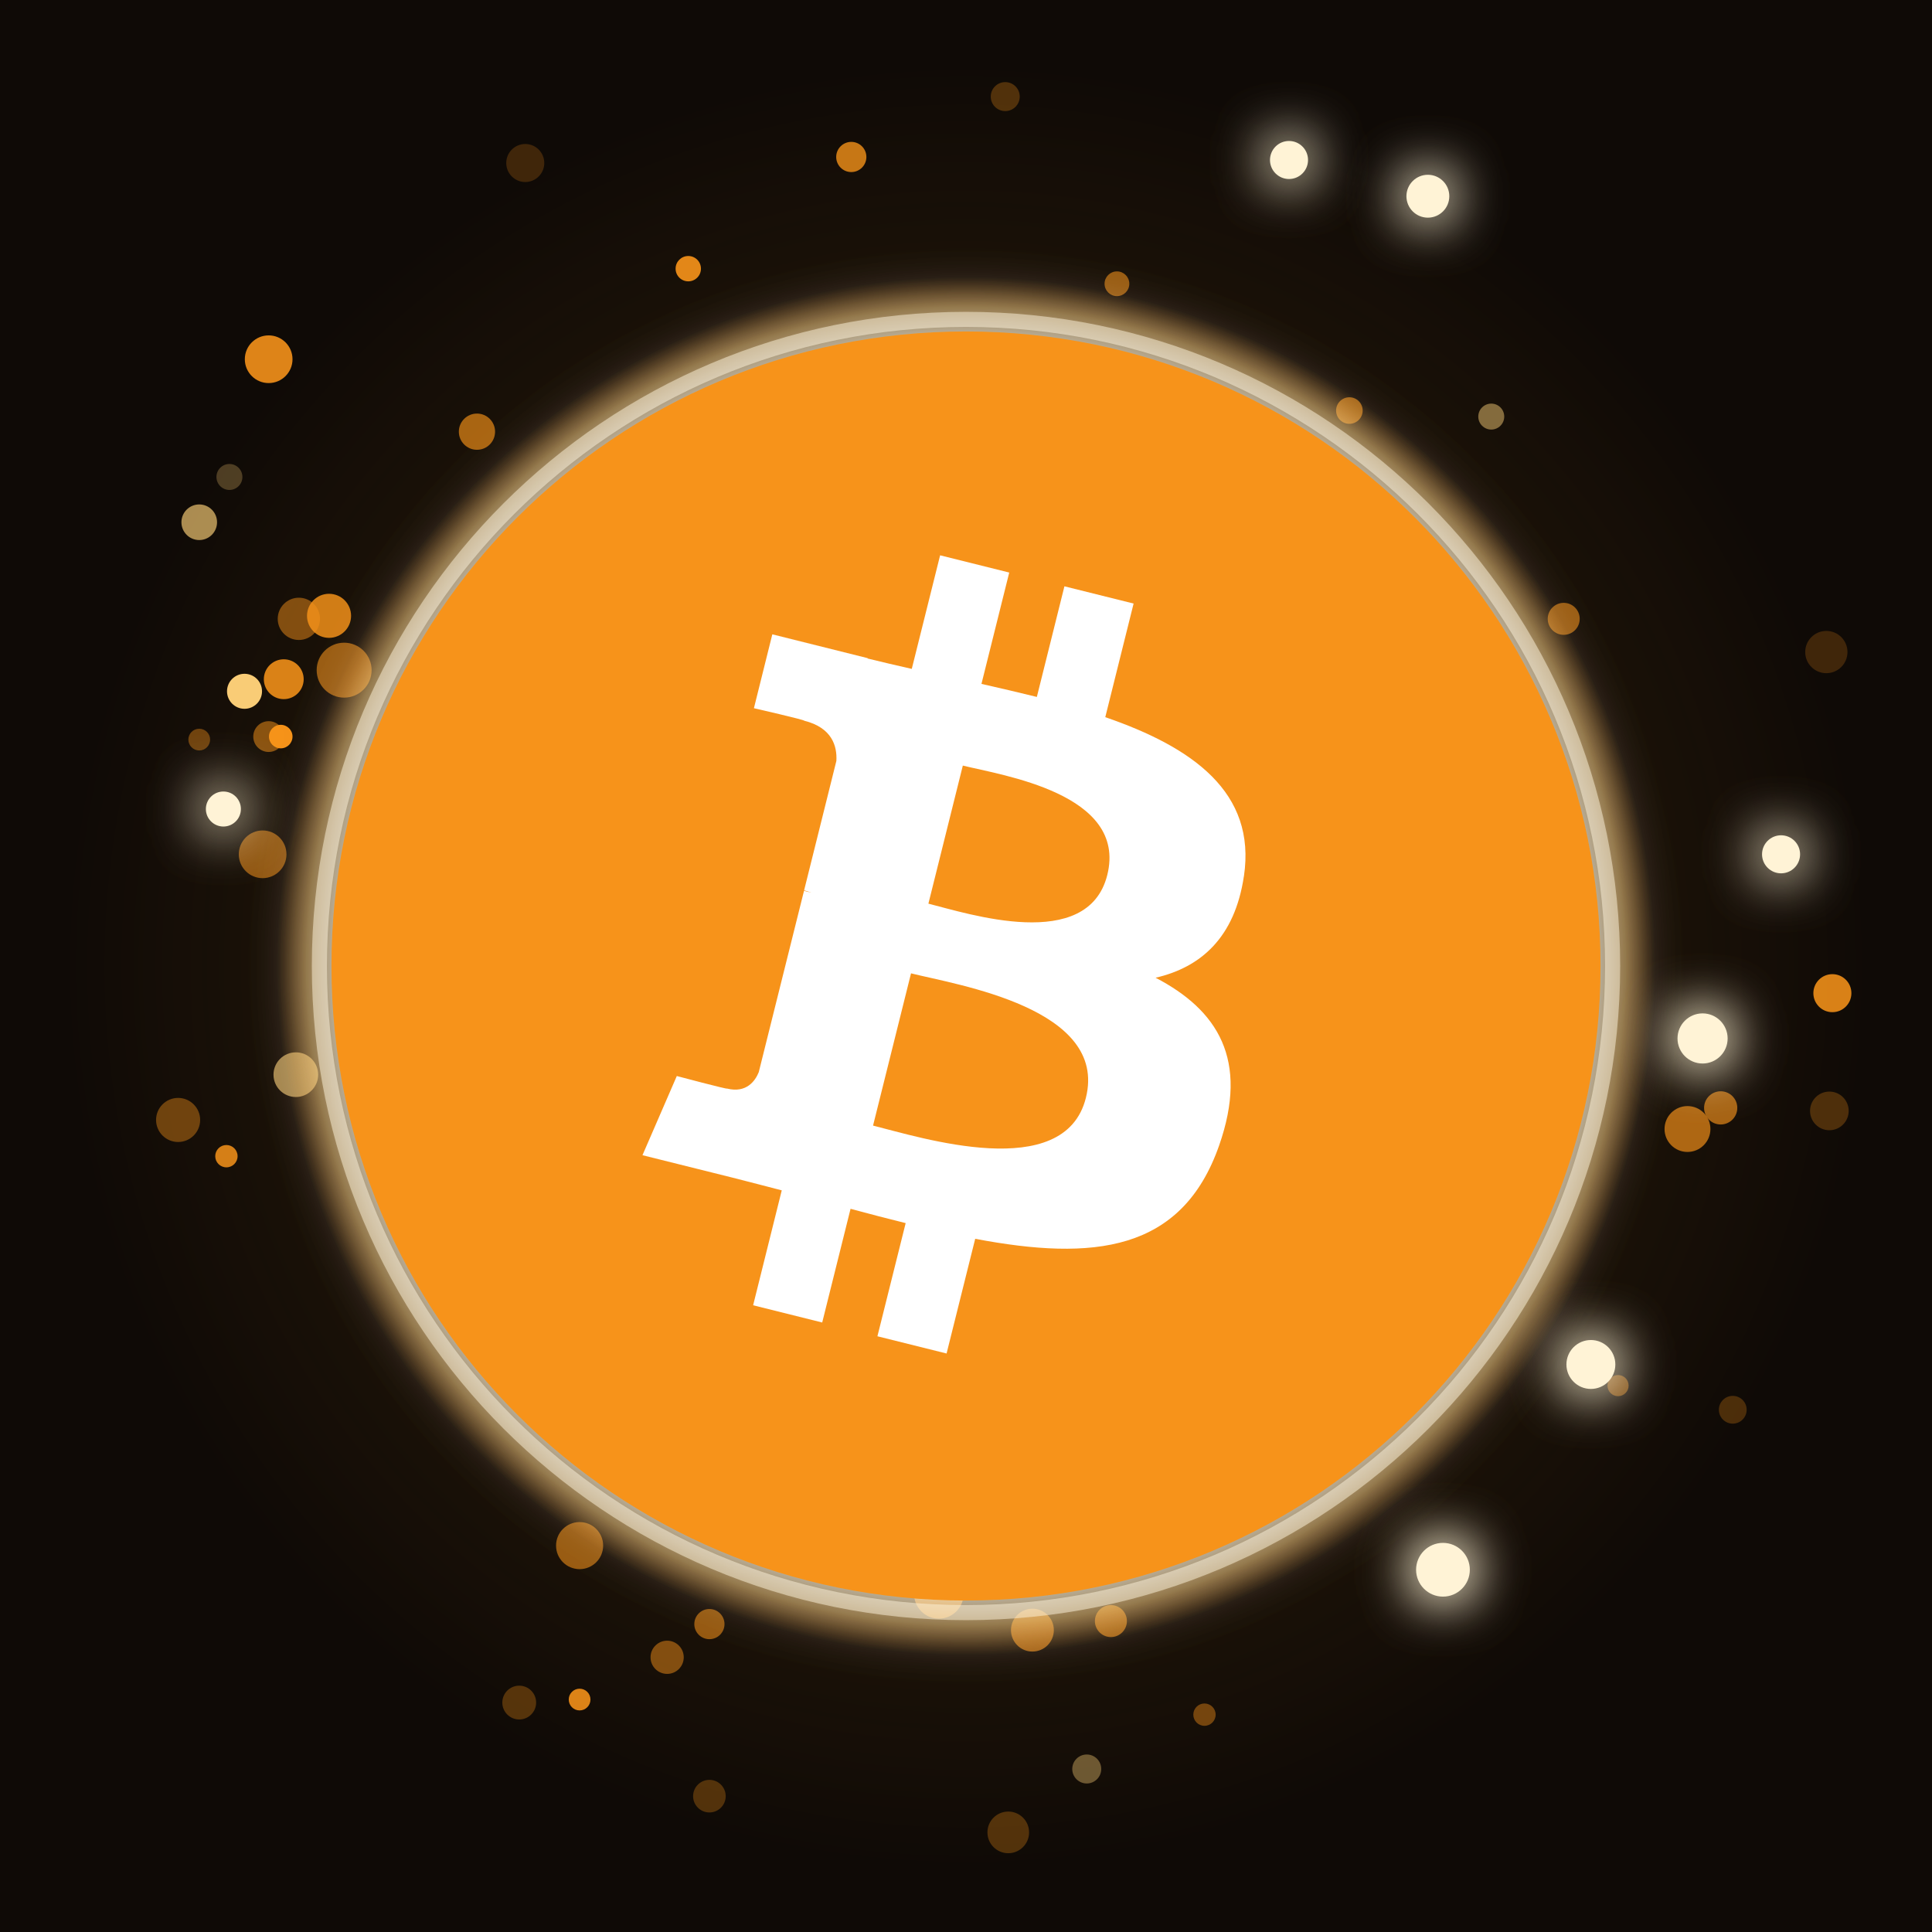
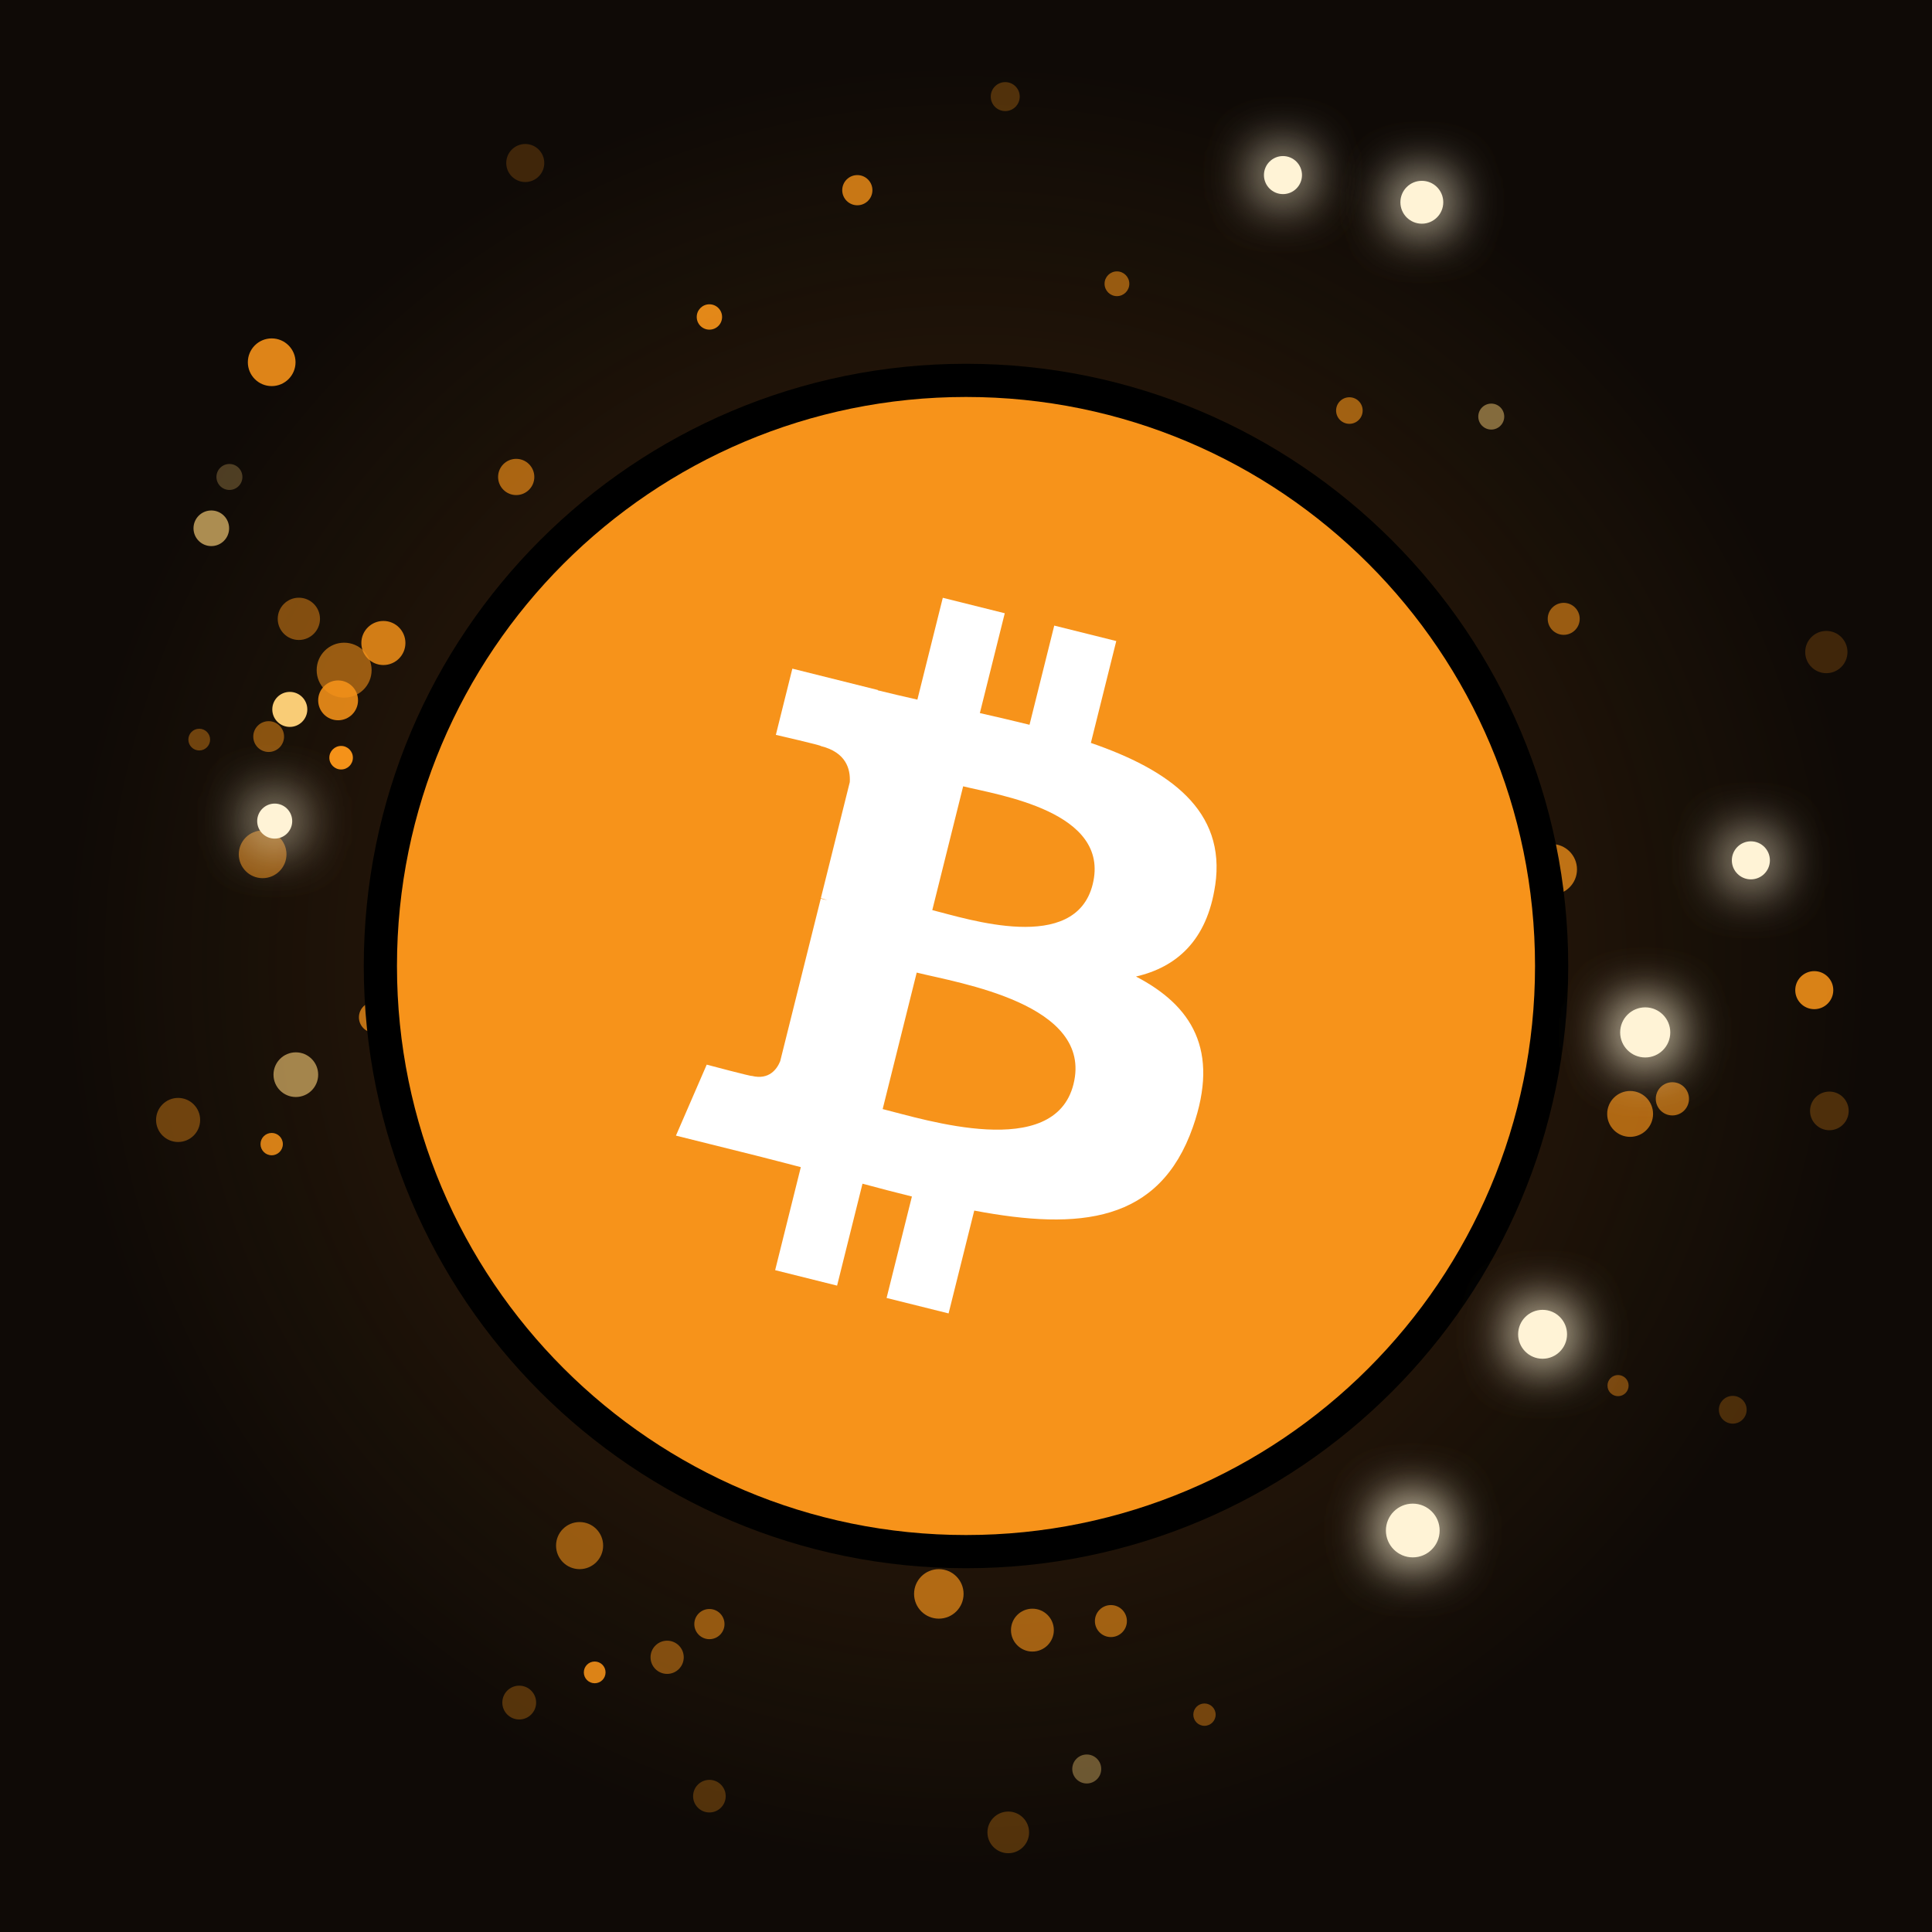
<svg xmlns="http://www.w3.org/2000/svg" viewBox="0 0 64 64">
  <rect width="64" height="64" fill="#0f0a06" />
  <defs>
-     <radialGradient id="hdrM">
+     <radialGradient id="hdrQR">
      <stop offset="0.3" stop-color="#F7931A" stop-opacity="0.15" />
      <stop offset="1" stop-color="#F7931A" stop-opacity="0" />
    </radialGradient>
-     <filter id="glowM" x="-3" y="-3" width="7" height="7">
+     <filter id="glowQR" x="-3" y="-3" width="7" height="7">
      <feGaussianBlur stdDeviation="0.9" result="b" />
      <feMerge>
        <feMergeNode in="b" />
        <feMergeNode in="b" />
        <feMergeNode in="SourceGraphic" />
      </feMerge>
    </filter>
-     <radialGradient id="haloM" cx="32" cy="32" r="22.82" gradientUnits="userSpaceOnUse">
-       <stop offset="0.921" stop-color="#fff1cf" stop-opacity="0.6" />
-       <stop offset="0.957" stop-color="#ffc35a" stop-opacity="0.42" />
+     <radialGradient id="haloQR" cx="32" cy="32" r="20.65" gradientUnits="userSpaceOnUse">
+       <stop offset="0.913" stop-color="#fff1cf" stop-opacity="0.6" />
+       <stop offset="0.952" stop-color="#ffc35a" stop-opacity="0.42" />
      <stop offset="1" stop-color="#F7931A" stop-opacity="0" />
    </radialGradient>
  </defs>
  <circle cx="32" cy="32" r="32" fill="#0f0a06" />
-   <circle cx="32" cy="32" r="30" fill="url(#hdrM)" />
+   <circle cx="32" cy="32" r="30" fill="url(#hdrQR)" />
  <circle cx="14.8" cy="25.6" r="0.61" fill="#F7931A" fill-opacity="0.81" />
  <circle cx="39.9" cy="56.8" r="0.37" fill="#F7931A" fill-opacity="0.42" />
  <circle cx="47.1" cy="28.4" r="0.55" fill="#ffd27a" fill-opacity="0.95" />
  <circle cx="26.6" cy="17.4" r="1.09" fill="#F7931A" fill-opacity="0.95" />
  <circle cx="48.7" cy="30.2" r="0.86" fill="#F7931A" fill-opacity="0.89" />
  <circle cx="31.7" cy="48.5" r="0.83" fill="#ffd27a" fill-opacity="0.90" />
  <circle cx="23.9" cy="47.3" r="0.90" fill="#F7931A" fill-opacity="0.86" />
  <circle cx="16.1" cy="22.6" r="0.54" fill="#F7931A" fill-opacity="0.80" />
  <circle cx="46.2" cy="21.7" r="0.43" fill="#ffd27a" fill-opacity="0.85" />
  <circle cx="47.4" cy="38.3" r="1.06" fill="#F7931A" fill-opacity="0.89" />
  <circle cx="49.7" cy="29.1" r="0.96" fill="#F7931A" fill-opacity="0.83" />
  <circle cx="33.3" cy="3.2" r="0.48" fill="#F7931A" fill-opacity="0.28" />
  <circle cx="17.7" cy="26.0" r="1.03" fill="#F7931A" fill-opacity="0.95" />
  <circle cx="49.4" cy="13.8" r="0.43" fill="#ffd27a" fill-opacity="0.47" />
  <circle cx="19.2" cy="51.2" r="0.78" fill="#F7931A" fill-opacity="0.57" />
  <circle cx="9.8" cy="35.6" r="0.74" fill="#ffd27a" fill-opacity="0.60" />
  <circle cx="11.4" cy="22.2" r="0.91" fill="#F7931A" fill-opacity="0.58" />
  <circle cx="60.5" cy="21.6" r="0.70" fill="#F7931A" fill-opacity="0.21" />
  <circle cx="9.9" cy="20.5" r="0.70" fill="#F7931A" fill-opacity="0.48" />
  <circle cx="14.9" cy="36.8" r="0.45" fill="#F7931A" fill-opacity="0.84" />
  <circle cx="8.7" cy="28.3" r="0.79" fill="#F7931A" fill-opacity="0.54" />
  <circle cx="12.4" cy="33.7" r="0.51" fill="#F7931A" fill-opacity="0.74" />
  <circle cx="46.8" cy="27.4" r="1.06" fill="#F7931A" fill-opacity="0.95" />
  <circle cx="43.0" cy="19.4" r="0.95" fill="#F7931A" fill-opacity="0.89" />
  <circle cx="7.6" cy="15.8" r="0.43" fill="#ffd27a" fill-opacity="0.26" />
  <circle cx="43.1" cy="21.1" r="0.56" fill="#F7931A" fill-opacity="0.95" />
  <circle cx="48.3" cy="22.4" r="0.49" fill="#ffd27a" fill-opacity="0.78" />
  <circle cx="22.1" cy="54.9" r="0.55" fill="#F7931A" fill-opacity="0.48" />
  <circle cx="34.2" cy="54.0" r="0.71" fill="#F7931A" fill-opacity="0.62" />
  <circle cx="13.9" cy="28.3" r="0.68" fill="#ffd27a" fill-opacity="0.80" />
  <circle cx="44.7" cy="13.6" r="0.44" fill="#F7931A" fill-opacity="0.61" />
  <circle cx="14.6" cy="33.7" r="0.63" fill="#F7931A" fill-opacity="0.85" />
  <circle cx="45.3" cy="40.2" r="0.62" fill="#F7931A" fill-opacity="0.94" />
  <circle cx="6.6" cy="24.5" r="0.36" fill="#F7931A" fill-opacity="0.40" />
  <circle cx="41.3" cy="15.6" r="0.78" fill="#F7931A" fill-opacity="0.78" />
  <circle cx="39.0" cy="49.2" r="0.74" fill="#F7931A" fill-opacity="0.80" />
  <circle cx="57.4" cy="46.7" r="0.46" fill="#F7931A" fill-opacity="0.26" />
  <circle cx="35.8" cy="16.9" r="0.53" fill="#F7931A" fill-opacity="0.95" />
  <circle cx="36.8" cy="53.7" r="0.53" fill="#F7931A" fill-opacity="0.61" />
  <circle cx="60.6" cy="36.8" r="0.64" fill="#F7931A" fill-opacity="0.27" />
  <circle cx="18.5" cy="20.2" r="0.92" fill="#F7931A" fill-opacity="0.83" />
  <circle cx="51.8" cy="20.5" r="0.53" fill="#F7931A" fill-opacity="0.58" />
  <circle cx="53.6" cy="45.9" r="0.35" fill="#F7931A" fill-opacity="0.44" />
  <circle cx="5.9" cy="37.1" r="0.73" fill="#F7931A" fill-opacity="0.40" />
  <circle cx="23.5" cy="59.5" r="0.54" fill="#F7931A" fill-opacity="0.29" />
  <circle cx="31.1" cy="52.8" r="0.82" fill="#F7931A" fill-opacity="0.68" />
  <circle cx="17.4" cy="5.4" r="0.63" fill="#F7931A" fill-opacity="0.21" />
  <circle cx="23.5" cy="53.8" r="0.50" fill="#F7931A" fill-opacity="0.56" />
  <circle cx="33.4" cy="60.7" r="0.69" fill="#F7931A" fill-opacity="0.29" />
  <circle cx="31.9" cy="15.6" r="0.55" fill="#F7931A" fill-opacity="0.91" />
  <circle cx="17.2" cy="36.6" r="0.96" fill="#F7931A" fill-opacity="0.95" />
  <circle cx="37.0" cy="9.4" r="0.41" fill="#F7931A" fill-opacity="0.57" />
  <circle cx="8.9" cy="24.4" r="0.51" fill="#F7931A" fill-opacity="0.51" />
  <circle cx="34.9" cy="15.8" r="0.36" fill="#F7931A" fill-opacity="0.90" />
  <circle cx="17.2" cy="56.4" r="0.56" fill="#F7931A" fill-opacity="0.30" />
  <circle cx="51.4" cy="28.8" r="0.84" fill="#F7931A" fill-opacity="0.74" />
  <circle cx="36.0" cy="58.6" r="0.48" fill="#ffd27a" fill-opacity="0.38" />
-   <circle cx="32" cy="32" r="22.82" fill="url(#haloM)" />
-   <circle cx="32" cy="32" r="21.42" fill="none" stroke="#fff6e0" stroke-opacity="0.5" stroke-width="0.5" filter="url(#glowM)" />
-   <circle cx="32" cy="32" r="21.02" fill="#F7931A" />
-   <path fill="#fff" transform="translate(11.120 11.120) scale(0.6525)" d="M46.11 27.441c.636-4.258-2.606-6.547-7.039-8.074l1.438-5.768-3.512-.875-1.4 5.616c-.922-.23-1.87-.447-2.812-.662l1.41-5.653-3.509-.875-1.439 5.766c-.764-.174-1.514-.346-2.242-.527l.004-.018-4.842-1.209-.934 3.75s2.605.597 2.55.634c1.422.355 1.68 1.296 1.636 2.042l-1.638 6.571c.098.025.225.061.365.117l-.37-.092-2.297 9.205c-.174.432-.615 1.08-1.609.834.035.051-2.552-.637-2.552-.637l-1.743 4.019 4.569 1.139c.85.213 1.683.436 2.502.646l-1.453 5.834 3.507.875 1.439-5.772c.958.26 1.888.5 2.798.726l-1.434 5.745 3.511.875 1.453-5.823c5.987 1.133 10.489.676 12.384-4.739 1.527-4.36-.076-6.875-3.226-8.515 2.294-.529 4.022-2.038 4.483-5.155zM38.087 38.69c-1.085 4.36-8.426 2.003-10.806 1.412l1.928-7.729c2.38.594 10.012 1.77 8.878 6.317zm1.086-11.312c-.99 3.966-7.1 1.951-9.082 1.457l1.748-7.01c1.982.494 8.365 1.416 7.334 5.553z" />
-   <circle cx="28.2" cy="5.2" r="0.50" fill="#F7931A" fill-opacity="0.79" />
-   <circle cx="8.1" cy="22.9" r="0.58" fill="#ffd27a" fill-opacity="0.97" />
-   <circle cx="22.8" cy="8.9" r="0.42" fill="#F7931A" fill-opacity="0.91" />
-   <circle cx="55.9" cy="37.4" r="0.76" fill="#F7931A" fill-opacity="0.67" />
-   <circle cx="8.9" cy="11.9" r="0.79" fill="#F7931A" fill-opacity="0.89" />
-   <circle cx="7.5" cy="38.3" r="0.37" fill="#F7931A" fill-opacity="0.85" />
-   <circle cx="6.6" cy="17.3" r="0.59" fill="#ffd27a" fill-opacity="0.65" />
-   <circle cx="10.9" cy="20.4" r="0.73" fill="#F7931A" fill-opacity="0.83" />
-   <circle cx="19.2" cy="56.3" r="0.36" fill="#F7931A" fill-opacity="0.88" />
-   <circle cx="9.3" cy="24.4" r="0.39" fill="#F7931A" fill-opacity="0.99" />
-   <circle cx="60.7" cy="32.9" r="0.63" fill="#F7931A" fill-opacity="0.87" />
-   <circle cx="15.8" cy="14.3" r="0.60" fill="#F7931A" fill-opacity="0.65" />
-   <circle cx="9.4" cy="22.5" r="0.66" fill="#F7931A" fill-opacity="0.87" />
-   <circle cx="57.0" cy="36.7" r="0.55" fill="#F7931A" fill-opacity="0.64" />
-   <circle cx="47.3" cy="6.5" r="0.71" fill="#fff3d6" filter="url(#glowM)" />
-   <circle cx="52.7" cy="45.2" r="0.81" fill="#fff3d6" filter="url(#glowM)" />
-   <circle cx="59.0" cy="28.3" r="0.63" fill="#fff3d6" filter="url(#glowM)" />
-   <circle cx="56.4" cy="34.4" r="0.83" fill="#fff3d6" filter="url(#glowM)" />
-   <circle cx="7.4" cy="26.8" r="0.58" fill="#fff3d6" filter="url(#glowM)" />
-   <circle cx="42.7" cy="5.3" r="0.63" fill="#fff3d6" filter="url(#glowM)" />
-   <circle cx="47.8" cy="52.0" r="0.89" fill="#fff3d6" filter="url(#glowM)" />
+   <circle cx="32" cy="32" r="19.95" fill="#000" />
+   <circle cx="32" cy="32" r="18.85" fill="#F7931A" />
+   <path fill="#fff" transform="translate(13.280 13.280) scale(0.585)" d="M46.11 27.441c.636-4.258-2.606-6.547-7.039-8.074l1.438-5.768-3.512-.875-1.4 5.616c-.922-.23-1.87-.447-2.812-.662l1.41-5.653-3.509-.875-1.439 5.766c-.764-.174-1.514-.346-2.242-.527l.004-.018-4.842-1.209-.934 3.75s2.605.597 2.55.634c1.422.355 1.68 1.296 1.636 2.042l-1.638 6.571c.098.025.225.061.365.117l-.37-.092-2.297 9.205c-.174.432-.615 1.08-1.609.834.035.051-2.552-.637-2.552-.637l-1.743 4.019 4.569 1.139c.85.213 1.683.436 2.502.646l-1.453 5.834 3.507.875 1.439-5.772c.958.26 1.888.5 2.798.726l-1.434 5.745 3.511.875 1.453-5.823c5.987 1.133 10.489.676 12.384-4.739 1.527-4.36-.076-6.875-3.226-8.515 2.294-.529 4.022-2.038 4.483-5.155zM38.087 38.69c-1.085 4.36-8.426 2.003-10.806 1.412l1.928-7.729c2.38.594 10.012 1.77 8.878 6.317zm1.086-11.312c-.99 3.966-7.1 1.951-9.082 1.457l1.748-7.01c1.982.494 8.365 1.416 7.334 5.553z" />
+   <circle cx="28.4" cy="6.3" r="0.50" fill="#F7931A" fill-opacity="0.79" />
+   <circle cx="9.6" cy="23.5" r="0.58" fill="#ffd27a" fill-opacity="0.97" />
+   <circle cx="23.5" cy="10.5" r="0.42" fill="#F7931A" fill-opacity="0.91" />
+   <circle cx="54.0" cy="36.9" r="0.76" fill="#F7931A" fill-opacity="0.67" />
+   <circle cx="9.0" cy="12.0" r="0.79" fill="#F7931A" fill-opacity="0.89" />
+   <circle cx="9.0" cy="37.9" r="0.37" fill="#F7931A" fill-opacity="0.85" />
+   <circle cx="7.0" cy="17.5" r="0.59" fill="#ffd27a" fill-opacity="0.65" />
+   <circle cx="12.7" cy="21.3" r="0.73" fill="#F7931A" fill-opacity="0.83" />
+   <circle cx="19.7" cy="55.4" r="0.36" fill="#F7931A" fill-opacity="0.88" />
+   <circle cx="11.3" cy="25.1" r="0.39" fill="#F7931A" fill-opacity="0.99" />
+   <circle cx="60.1" cy="32.8" r="0.63" fill="#F7931A" fill-opacity="0.87" />
+   <circle cx="17.1" cy="15.8" r="0.60" fill="#F7931A" fill-opacity="0.65" />
+   <circle cx="11.2" cy="23.2" r="0.66" fill="#F7931A" fill-opacity="0.87" />
+   <circle cx="55.4" cy="36.4" r="0.55" fill="#F7931A" fill-opacity="0.64" />
+   <circle cx="47.1" cy="6.7" r="0.71" fill="#fff3d6" filter="url(#glowQR)" />
+   <circle cx="51.1" cy="44.2" r="0.81" fill="#fff3d6" filter="url(#glowQR)" />
+   <circle cx="58.0" cy="28.5" r="0.63" fill="#fff3d6" filter="url(#glowQR)" />
+   <circle cx="54.5" cy="34.2" r="0.83" fill="#fff3d6" filter="url(#glowQR)" />
+   <circle cx="9.1" cy="27.2" r="0.58" fill="#fff3d6" filter="url(#glowQR)" />
+   <circle cx="42.5" cy="5.8" r="0.63" fill="#fff3d6" filter="url(#glowQR)" />
+   <circle cx="46.8" cy="50.7" r="0.89" fill="#fff3d6" filter="url(#glowQR)" />
</svg>
